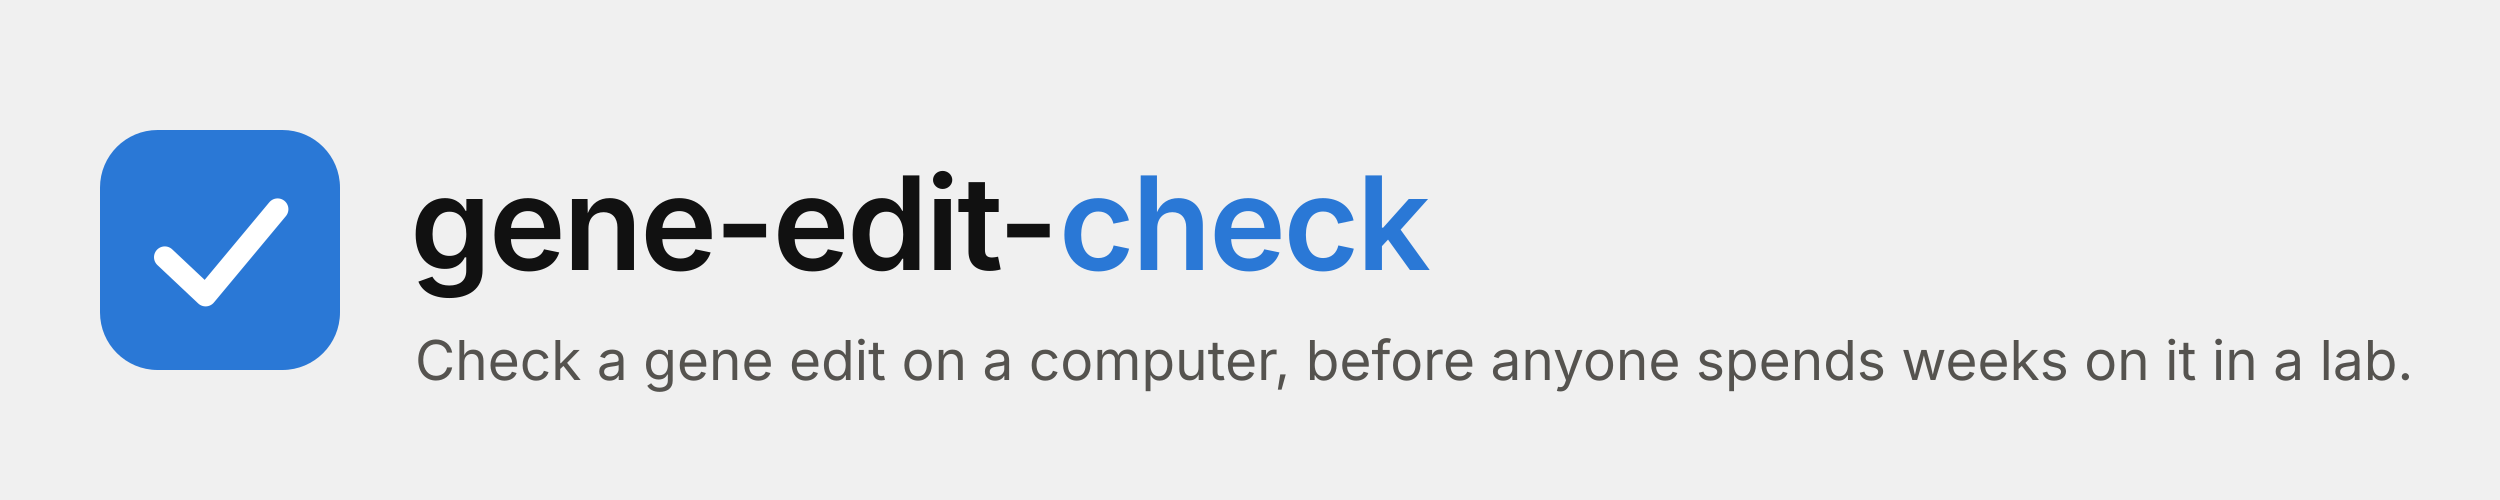
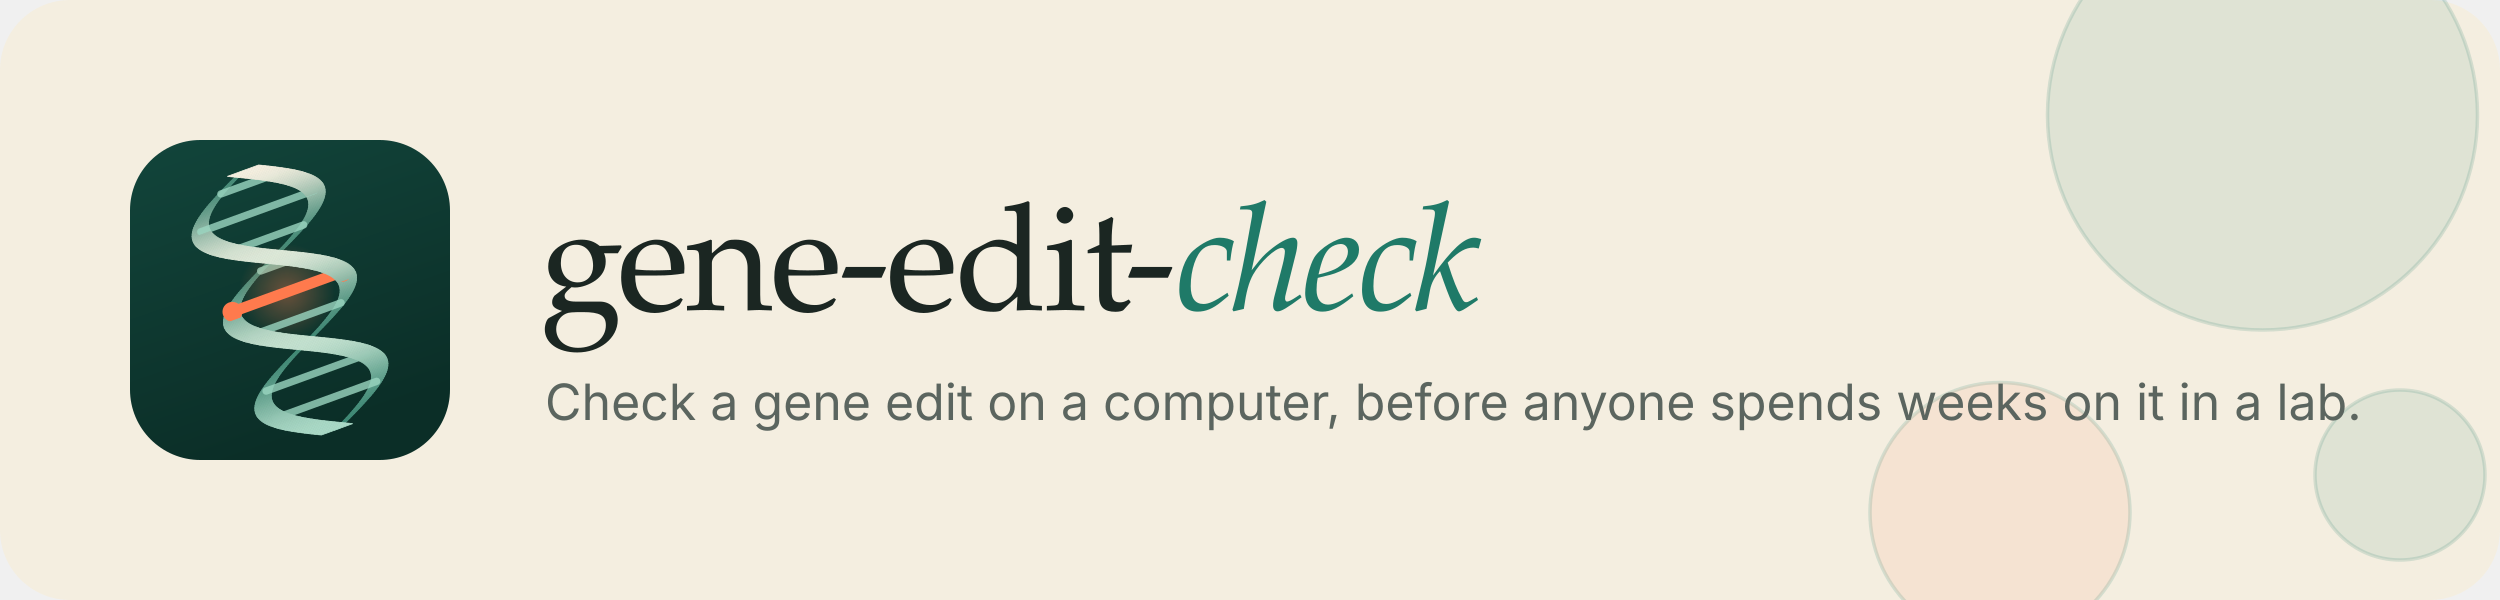
- <svg xmlns="http://www.w3.org/2000/svg" viewBox="0 0 1000 200" width="1000" height="200" role="img" aria-label="gene-edit-check: check a gene edit on a computer before the lab">
-   <style>text { font-family:Inter, 'SF Pro Display', 'Segoe UI', 'Helvetica Neue', Arial, sans-serif; }</style>
-   <rect x="40" y="52" width="96" height="96" rx="23.04" fill="#2a78d6" />
-   <path d="M65.92 102.88 L82.24 118.24 L111.04 83.68" fill="none" stroke="#ffffff" stroke-width="8.64" stroke-linecap="round" stroke-linejoin="round" />
-   <text x="164" y="108" font-size="52" font-weight="600" fill="#111111" letter-spacing="-1">gene-edit-<tspan fill="#2a78d6">check</tspan>
+ <svg xmlns="http://www.w3.org/2000/svg" viewBox="0 0 1000 240" width="1000" height="240" role="img" aria-label="gene-edit-check: check a gene edit on a computer before the lab">
+   <rect width="1000" height="240" rx="28" fill="#f4eee0" />
+   <g opacity="0.10">
+     <circle cx="905" cy="46" r="86" fill="#1f7a68" />
+     <circle cx="800" cy="205" r="52" fill="#ff7a4d" />
+     <circle cx="960" cy="190" r="34" fill="#1f7a68" />
+   </g>
+   <g opacity="0.16" fill="none" stroke="#1f7a68" stroke-width="1.4">
+     <circle cx="905" cy="46" r="86" />
+     <circle cx="800" cy="205" r="52" />
+     <circle cx="960" cy="190" r="34" />
+   </g>
+   <svg x="52" y="56" viewBox="0 0 100 100" width="128" height="128" role="img" aria-label="gene-edit-check">
+     <defs>
+       <linearGradient id="bnbg" x1="0" y1="0" x2="0.35" y2="1">
+         <stop offset="0" stop-color="#12453b" />
+         <stop offset="1" stop-color="#0b2e27" />
+       </linearGradient>
+       <radialGradient id="bnglow" cx="0.5" cy="0.5" r="0.5">
+         <stop offset="0" stop-color="#ff7a4d" stop-opacity="0.38" />
+         <stop offset="1" stop-color="#ff7a4d" stop-opacity="0" />
+       </radialGradient>
+     </defs>
+     <rect width="100" height="100" rx="22" fill="url(#bnbg)" />
+     <polygon points="44.93,36.09 44.16,36.87 46.04,36.19 46.81,35.40" fill="#448a76" stroke="#448a76" stroke-width="0.25" />
+     <polygon points="44.16,36.87 43.38,37.66 45.27,36.98 46.04,36.19" fill="#448a76" stroke="#448a76" stroke-width="0.25" />
+     <polygon points="64.54,89.96 63.77,90.75 65.65,90.06 66.42,89.27" fill="#3e8874" stroke="#3e8874" stroke-width="0.25" />
+     <polygon points="34.35,9.94 33.58,10.73 35.46,10.04 36.23,9.25" fill="#478b77" stroke="#478b77" stroke-width="0.25" />
+     <polygon points="54.73,63.02 53.96,63.81 55.84,63.13 56.62,62.34" fill="#418975" stroke="#418975" stroke-width="0.25" />
+     <polygon points="53.96,63.81 53.19,64.60 55.07,63.91 55.84,63.13" fill="#418975" stroke="#418975" stroke-width="0.25" />
+     <polygon points="45.69,35.30 44.93,36.09 46.81,35.40 47.59,34.61" fill="#448a76" stroke="#448a76" stroke-width="0.25" />
+     <polygon points="43.38,37.66 42.61,38.45 44.51,37.76 45.27,36.98" fill="#448a76" stroke="#448a76" stroke-width="0.25" />
+     <polygon points="65.30,89.18 64.54,89.96 66.42,89.27 67.20,88.48" fill="#3e8874" stroke="#3e8874" stroke-width="0.25" />
+     <polygon points="33.58,10.73 32.80,11.52 34.70,10.82 35.46,10.04" fill="#478b77" stroke="#478b77" stroke-width="0.25" />
+     <polygon points="55.49,62.24 54.73,63.02 56.62,62.34 57.39,61.55" fill="#418975" stroke="#418975" stroke-width="0.25" />
+     <polygon points="53.19,64.60 52.41,65.39 54.31,64.70 55.07,63.91" fill="#418975" stroke="#418975" stroke-width="0.25" />
+     <polygon points="46.44,34.52 45.69,35.30 47.59,34.61 48.36,33.82" fill="#458a77" stroke="#458a77" stroke-width="0.25" />
+     <polygon points="42.61,38.45 41.83,39.25 43.76,38.54 44.51,37.76" fill="#448a77" stroke="#448a77" stroke-width="0.25" />
+     <polygon points="32.80,11.52 32.03,12.31 33.95,11.61 34.70,10.82" fill="#488b78" stroke="#488b78" stroke-width="0.25" />
+     <polygon points="66.05,88.39 65.30,89.18 67.20,88.48 67.97,87.69" fill="#3e8875" stroke="#3e8875" stroke-width="0.25" />
+     <polygon points="56.24,61.46 55.49,62.24 57.39,61.55 58.17,60.75" fill="#418976" stroke="#418976" stroke-width="0.25" />
+     <polygon points="52.41,65.39 51.64,66.18 53.56,65.48 54.31,64.70" fill="#418976" stroke="#418976" stroke-width="0.25" />
+     <polygon points="47.17,33.74 46.44,34.52 48.36,33.82 49.14,33.03" fill="#458b77" stroke="#458b77" stroke-width="0.25" />
+     <polygon points="41.83,39.25 41.06,40.04 43.02,39.32 43.76,38.54" fill="#458b77" stroke="#458b77" stroke-width="0.25" />
+     <polygon points="32.03,12.31 31.25,13.10 33.22,12.38 33.95,11.61" fill="#488c78" stroke="#488c78" stroke-width="0.25" />
+     <polygon points="56.98,60.68 56.24,61.46 58.17,60.75 58.94,59.96" fill="#428a76" stroke="#428a76" stroke-width="0.25" />
+     <polygon points="66.78,87.62 66.05,88.39 67.97,87.69 68.75,86.90" fill="#3f8975" stroke="#3f8975" stroke-width="0.25" />
+     <polygon points="51.64,66.18 50.86,66.97 52.83,66.26 53.56,65.48" fill="#428a76" stroke="#428a76" stroke-width="0.25" />
+     <polygon points="47.89,32.97 47.17,33.74 49.14,33.03 49.91,32.24" fill="#468b78" stroke="#468b78" stroke-width="0.25" />
+     <polygon points="41.06,40.04 40.29,40.82 42.30,40.09 43.02,39.32" fill="#468b78" stroke="#468b78" stroke-width="0.25" />
+     <polygon points="31.25,13.10 30.48,13.89 32.50,13.15 33.22,12.38" fill="#498c79" stroke="#498c79" stroke-width="0.25" />
+     <polygon points="50.86,66.97 50.09,67.76 52.11,67.03 52.83,66.26" fill="#428a76" stroke="#428a76" stroke-width="0.25" />
+     <polygon points="67.50,86.85 66.78,87.62 68.75,86.90 69.52,86.11" fill="#3f8975" stroke="#3f8975" stroke-width="0.25" />
+     <polygon points="57.70,59.91 56.98,60.68 58.94,59.96 59.71,59.18" fill="#438a76" stroke="#438a76" stroke-width="0.25" />
+     <polygon points="40.29,40.82 39.52,41.61 41.60,40.86 42.30,40.09" fill="#478c78" stroke="#478c78" stroke-width="0.25" />
+     <polygon points="50.09,67.76 49.33,68.55 51.40,67.79 52.11,67.03" fill="#438b77" stroke="#438b77" stroke-width="0.25" />
+     <polygon points="48.60,32.21 47.89,32.97 49.91,32.24 50.67,31.45" fill="#478c78" stroke="#478c78" stroke-width="0.25" />
+     <polygon points="68.21,86.08 67.50,86.85 69.52,86.11 70.28,85.33" fill="#408a76" stroke="#408a76" stroke-width="0.25" />
+     <polygon points="30.48,13.89 29.72,14.67 31.79,13.92 32.50,13.15" fill="#4a8d79" stroke="#4a8d79" stroke-width="0.25" />
+     <polygon points="58.40,59.14 57.70,59.91 59.71,59.18 60.48,58.39" fill="#448b77" stroke="#448b77" stroke-width="0.25" />
+     <polygon points="39.52,41.61 38.77,42.39 40.91,41.61 41.60,40.86" fill="#488c79" stroke="#488c79" stroke-width="0.25" />
+     <polygon points="29.72,14.67 28.97,15.45 31.11,14.68 31.79,13.92" fill="#4b8d7a" stroke="#4b8d7a" stroke-width="0.25" />
+     <polygon points="49.28,31.45 48.60,32.21 50.67,31.45 51.42,30.67" fill="#498d79" stroke="#498d79" stroke-width="0.25" />
+     <polygon points="49.33,68.55 48.58,69.33 50.72,68.55 51.40,67.79" fill="#448b78" stroke="#448b78" stroke-width="0.25" />
+     <polygon points="68.89,85.32 68.21,86.08 70.28,85.33 71.03,84.55" fill="#418b77" stroke="#418b77" stroke-width="0.25" />
+     <polygon points="59.09,58.39 58.40,59.14 60.48,58.39 61.23,57.61" fill="#458c78" stroke="#458c78" stroke-width="0.25" />
+     <polygon points="38.77,42.39 38.03,43.17 40.25,42.36 40.91,41.61" fill="#498d7a" stroke="#498d7a" stroke-width="0.25" />
+     <polygon points="69.55,84.58 68.89,85.32 71.03,84.55 71.77,83.77" fill="#428b77" stroke="#428b77" stroke-width="0.25" />
+     <polygon points="28.97,15.45 28.23,16.23 30.45,15.42 31.11,14.68" fill="#4d8e7b" stroke="#4d8e7b" stroke-width="0.25" />
+     <polygon points="59.75,57.64 59.09,58.39 61.23,57.61 61.97,56.83" fill="#468c79" stroke="#468c79" stroke-width="0.25" />
+     <polygon points="48.58,69.33 47.84,70.11 50.06,69.30 50.72,68.55" fill="#458c79" stroke="#458c79" stroke-width="0.25" />
+     <polygon points="49.94,30.70 49.28,31.45 51.42,30.67 52.16,29.89" fill="#4a8e7a" stroke="#4a8e7a" stroke-width="0.25" />
+     <polygon points="60.38,56.90 59.75,57.64 61.97,56.83 62.69,56.06" fill="#488d7a" stroke="#488d7a" stroke-width="0.25" />
+     <polygon points="47.84,70.11 47.11,70.88 49.42,70.04 50.06,69.30" fill="#468d79" stroke="#468d79" stroke-width="0.25" />
+     <polygon points="38.03,43.17 37.31,43.94 39.62,43.10 40.25,42.36" fill="#4b8e7b" stroke="#4b8e7b" stroke-width="0.25" />
+     <polygon points="28.23,16.23 27.50,17.00 29.81,16.16 30.45,15.42" fill="#4f8f7c" stroke="#4f8f7c" stroke-width="0.25" />
+     <polygon points="50.58,29.96 49.94,30.70 52.16,29.89 52.89,29.12" fill="#4c8f7b" stroke="#4c8f7b" stroke-width="0.25" />
+     <polygon points="70.19,83.84 69.55,84.58 71.77,83.77 72.50,83.00" fill="#448c78" stroke="#448c78" stroke-width="0.25" />
+     <polygon points="47.11,70.88 46.41,71.65 48.81,70.77 49.42,70.04" fill="#488e7a" stroke="#488e7a" stroke-width="0.25" />
+     <polygon points="60.99,56.17 60.38,56.90 62.69,56.06 63.40,55.29" fill="#498e7b" stroke="#498e7b" stroke-width="0.25" />
+     <polygon points="51.19,29.23 50.58,29.96 52.89,29.12 53.59,28.35" fill="#4e907c" stroke="#4e907c" stroke-width="0.25" />
+     <polygon points="37.31,43.94 36.60,44.71 39.01,43.83 39.62,43.10" fill="#4c8f7c" stroke="#4c8f7c" stroke-width="0.25" />
+     <polygon points="27.50,17.00 26.80,17.77 29.20,16.89 29.81,16.16" fill="#51917d" stroke="#51917d" stroke-width="0.25" />
+     <polygon points="70.80,83.11 70.19,83.84 72.50,83.00 73.20,82.23" fill="#458d79" stroke="#458d79" stroke-width="0.25" />
+     <polygon points="46.41,71.65 45.72,72.40 48.23,71.49 48.81,70.77" fill="#498f7b" stroke="#498f7b" stroke-width="0.25" />
+     <polygon points="36.60,44.71 35.91,45.47 38.43,44.55 39.01,43.83" fill="#4e907d" stroke="#4e907d" stroke-width="0.25" />
+     <polygon points="26.80,17.77 26.11,18.53 28.62,17.61 29.20,16.89" fill="#53927f" stroke="#53927f" stroke-width="0.25" />
+     <polygon points="71.38,82.39 70.80,83.11 73.20,82.23 73.89,81.47" fill="#468e7b" stroke="#468e7b" stroke-width="0.25" />
+     <polygon points="61.57,55.45 60.99,56.17 63.40,55.29 64.09,54.53" fill="#4b907c" stroke="#4b907c" stroke-width="0.25" />
+     <polygon points="51.77,28.51 51.19,29.23 53.59,28.35 54.28,27.60" fill="#50917e" stroke="#50917e" stroke-width="0.25" />
+     <polygon points="45.72,72.40 45.05,73.16 47.69,72.20 48.23,71.49" fill="#4b907d" stroke="#4b907d" stroke-width="0.25" />
+     <polygon points="35.91,45.47 35.25,46.22 37.88,45.26 38.43,44.55" fill="#50927f" stroke="#50927f" stroke-width="0.25" />
+     <polygon points="26.11,18.53 25.44,19.28 28.08,18.32 28.62,17.61" fill="#559380" stroke="#559380" stroke-width="0.25" />
+     <polygon points="52.31,27.80 51.77,28.51 54.28,27.60 54.95,26.84" fill="#52927f" stroke="#52927f" stroke-width="0.25" />
+     <polygon points="71.92,81.68 71.38,82.39 73.89,81.47 74.56,80.72" fill="#488f7c" stroke="#488f7c" stroke-width="0.25" />
+     <polygon points="62.12,54.74 61.57,55.45 64.09,54.53 64.75,53.78" fill="#4d917d" stroke="#4d917d" stroke-width="0.25" />
+     <polygon points="35.25,46.22 34.61,46.96 37.37,45.96 37.88,45.26" fill="#529380" stroke="#529380" stroke-width="0.25" />
+     <polygon points="25.44,19.28 24.80,20.02 27.56,19.02 28.08,18.32" fill="#589582" stroke="#589582" stroke-width="0.25" />
+     <polygon points="45.05,73.16 44.41,73.90 47.17,72.89 47.69,72.20" fill="#4d927e" stroke="#4d927e" stroke-width="0.25" />
+     <polygon points="52.83,27.11 52.31,27.80 54.95,26.84 55.59,26.10" fill="#559481" stroke="#559481" stroke-width="0.25" />
+     <polygon points="72.44,80.98 71.92,81.68 74.56,80.72 75.20,79.98" fill="#4a917d" stroke="#4a917d" stroke-width="0.25" />
+     <polygon points="62.63,54.04 62.12,54.74 64.75,53.78 65.39,53.04" fill="#4f927f" stroke="#4f927f" stroke-width="0.25" />
+     <polygon points="34.61,46.96 33.99,47.69 36.89,46.64 37.37,45.96" fill="#559581" stroke="#559581" stroke-width="0.25" />
+     <polygon points="72.92,80.30 72.44,80.98 75.20,79.98 75.81,79.25" fill="#4c927e" stroke="#4c927e" stroke-width="0.25" />
+     <polygon points="24.80,20.02 24.19,20.75 27.08,19.70 27.56,19.02" fill="#5b9683" stroke="#5b9683" stroke-width="0.25" />
+     <polygon points="53.31,26.42 52.83,27.11 55.59,26.10 56.20,25.37" fill="#579582" stroke="#579582" stroke-width="0.25" />
+     <polygon points="44.41,73.90 43.80,74.63 46.69,73.58 47.17,72.89" fill="#4f9380" stroke="#4f9380" stroke-width="0.25" />
+     <polygon points="63.11,53.36 62.63,54.04 65.39,53.04 66.01,52.31" fill="#529480" stroke="#529480" stroke-width="0.25" />
+     <polygon points="33.99,47.69 33.41,48.41 36.44,47.31 36.89,46.64" fill="#579683" stroke="#579683" stroke-width="0.25" />
+     <polygon points="24.19,20.75 23.60,21.48 26.64,20.37 27.08,19.70" fill="#5e9885" stroke="#5e9885" stroke-width="0.25" />
+     <polygon points="53.75,25.75 53.31,26.42 56.20,25.37 56.79,24.65" fill="#5a9784" stroke="#5a9784" stroke-width="0.25" />
+     <polygon points="73.36,79.63 72.92,80.30 75.81,79.25 76.40,78.52" fill="#4e9480" stroke="#4e9480" stroke-width="0.25" />
+     <polygon points="43.80,74.63 43.21,75.35 46.25,74.25 46.69,73.58" fill="#519581" stroke="#519581" stroke-width="0.25" />
+     <polygon points="63.56,52.69 63.11,53.36 66.01,52.31 66.59,51.59" fill="#549582" stroke="#549582" stroke-width="0.25" />
+     <polygon points="33.41,48.41 32.85,49.12 36.04,47.96 36.44,47.31" fill="#5a9885" stroke="#5a9885" stroke-width="0.25" />
+     <polygon points="43.21,75.35 42.66,76.06 45.84,74.90 46.25,74.25" fill="#539682" stroke="#539682" stroke-width="0.25" />
+     <polygon points="23.60,21.48 23.05,22.19 26.23,21.03 26.64,20.37" fill="#609a87" stroke="#609a87" stroke-width="0.25" />
+     <polygon points="54.16,25.10 53.75,25.75 56.79,24.65 57.34,23.94" fill="#5d9986" stroke="#5d9986" stroke-width="0.25" />
+     <polygon points="73.77,78.97 73.36,79.63 76.40,78.52 76.95,77.81" fill="#509581" stroke="#509581" stroke-width="0.25" />
+     <polygon points="63.96,52.04 63.56,52.69 66.59,51.59 67.15,50.88" fill="#579784" stroke="#579784" stroke-width="0.25" />
+     <polygon points="42.66,76.06 42.13,76.76 45.48,75.54 45.84,74.90" fill="#569884" stroke="#569884" stroke-width="0.25" />
+     <polygon points="32.85,49.12 32.33,49.82 35.67,48.61 36.04,47.96" fill="#5d9a87" stroke="#5d9a87" stroke-width="0.25" />
+     <polygon points="74.13,78.33 73.77,78.97 76.95,77.81 77.48,77.12" fill="#529783" stroke="#529783" stroke-width="0.25" />
+     <polygon points="23.05,22.19 22.52,22.88 25.87,21.67 26.23,21.03" fill="#649c89" stroke="#649c89" stroke-width="0.25" />
+     <polygon points="54.52,24.46 54.16,25.10 57.34,23.94 57.87,23.24" fill="#609b88" stroke="#609b88" stroke-width="0.25" />
+     <polygon points="64.33,51.39 63.96,52.04 67.15,50.88 67.67,50.18" fill="#5a9986" stroke="#5a9986" stroke-width="0.25" />
+     <polygon points="32.33,49.82 31.84,50.51 35.35,49.23 35.67,48.61" fill="#609c89" stroke="#609c89" stroke-width="0.25" />
+     <polygon points="22.52,22.88 22.04,23.57 25.54,22.29 25.87,21.67" fill="#679e8b" stroke="#679e8b" stroke-width="0.25" />
+     <polygon points="54.85,23.83 54.52,24.46 57.87,23.24 58.35,22.55" fill="#649d8a" stroke="#649d8a" stroke-width="0.25" />
+     <polygon points="74.46,77.71 74.13,78.33 77.48,77.12 77.96,76.43" fill="#559885" stroke="#559885" stroke-width="0.25" />
+     <polygon points="42.13,76.76 41.65,77.45 45.15,76.17 45.48,75.54" fill="#589986" stroke="#589986" stroke-width="0.25" />
+     <polygon points="64.65,50.77 64.33,51.39 67.67,50.18 68.16,49.49" fill="#5c9b87" stroke="#5c9b87" stroke-width="0.25" />
+     <polygon points="31.84,50.51 31.39,51.18 35.07,49.84 35.35,49.23" fill="#629d8b" stroke="#629d8b" stroke-width="0.25" />
+     <polygon points="22.04,23.57 21.59,24.24 25.26,22.90 25.54,22.29" fill="#6aa08d" stroke="#6aa08d" stroke-width="0.25" />
+     <polygon points="55.13,23.22 54.85,23.83 58.35,22.55 58.80,21.88" fill="#679f8c" stroke="#679f8c" stroke-width="0.25" />
+     <polygon points="74.74,77.10 74.46,77.71 77.96,76.43 78.41,75.76" fill="#579a87" stroke="#579a87" stroke-width="0.25" />
+     <polygon points="64.93,50.16 64.65,50.77 68.16,49.49 68.61,48.82" fill="#5f9d89" stroke="#5f9d89" stroke-width="0.25" />
+     <polygon points="41.65,77.45 41.20,78.12 44.87,76.78 45.15,76.17" fill="#5b9b88" stroke="#5b9b88" stroke-width="0.25" />
+     <polygon points="41.20,78.12 40.78,78.78 44.63,77.37 44.87,76.78" fill="#5d9d8a" stroke="#5d9d8a" stroke-width="0.25" />
+     <polygon points="31.39,51.18 30.98,51.84 34.83,50.44 35.07,49.84" fill="#659f8d" stroke="#659f8d" stroke-width="0.25" />
+     <polygon points="21.59,24.24 21.17,24.90 25.03,23.50 25.26,22.90" fill="#6ea28f" stroke="#6ea28f" stroke-width="0.25" />
+     <polygon points="65.17,49.56 64.93,50.16 68.61,48.82 69.02,48.16" fill="#639f8b" stroke="#639f8b" stroke-width="0.25" />
+     <polygon points="55.37,22.63 55.13,23.22 58.80,21.88 59.22,21.22" fill="#6ba18e" stroke="#6ba18e" stroke-width="0.25" />
+     <polygon points="74.97,76.50 74.74,77.10 78.41,75.76 78.83,75.10" fill="#5a9c89" stroke="#5a9c89" stroke-width="0.25" />
+     <polygon points="40.78,78.78 40.41,79.42 44.44,77.95 44.63,77.37" fill="#609f8c" stroke="#609f8c" stroke-width="0.25" />
+     <polygon points="65.36,48.98 65.17,49.56 69.02,48.16 69.40,47.52" fill="#66a18e" stroke="#66a18e" stroke-width="0.25" />
+     <polygon points="30.98,51.84 30.60,52.48 34.64,51.02 34.83,50.44" fill="#69a18e" stroke="#69a18e" stroke-width="0.25" />
+     <polygon points="21.17,24.90 20.80,25.55 24.83,24.08 25.03,23.50" fill="#72a492" stroke="#72a492" stroke-width="0.25" />
+     <polygon points="55.56,22.05 55.37,22.63 59.22,21.22 59.59,20.58" fill="#6fa391" stroke="#6fa391" stroke-width="0.25" />
+     <polygon points="75.17,75.92 74.97,76.50 78.83,75.10 79.20,74.45" fill="#5d9e8b" stroke="#5d9e8b" stroke-width="0.25" />
+     <polygon points="40.41,79.42 40.08,80.05 44.30,78.51 44.44,77.95" fill="#62a18e" stroke="#62a18e" stroke-width="0.25" />
+     <polygon points="20.80,25.55 20.47,26.18 24.69,24.64 24.83,24.08" fill="#75a694" stroke="#75a694" stroke-width="0.25" />
+     <polygon points="65.51,48.42 65.36,48.98 69.40,47.52 69.73,46.89" fill="#69a390" stroke="#69a390" stroke-width="0.25" />
+     <polygon points="30.60,52.48 30.27,53.11 34.49,51.58 34.64,51.02" fill="#6ca491" stroke="#6ca491" stroke-width="0.25" />
+     <polygon points="55.70,21.49 55.56,22.05 59.59,20.58 59.92,19.95" fill="#73a593" stroke="#73a593" stroke-width="0.25" />
+     <polygon points="75.31,75.36 75.17,75.92 79.20,74.45 79.53,73.82" fill="#60a08d" stroke="#60a08d" stroke-width="0.25" />
+     <polygon points="40.08,80.05 39.79,80.66 44.20,79.06 44.30,78.51" fill="#65a38f" stroke="#65a38f" stroke-width="0.25" />
+     <polygon points="20.47,26.18 20.18,26.79 24.59,25.18 24.69,24.64" fill="#79a896" stroke="#79a896" stroke-width="0.25" />
+     <polygon points="75.41,74.82 75.31,75.36 79.53,73.82 79.82,73.21" fill="#63a28f" stroke="#63a28f" stroke-width="0.25" />
+     <polygon points="65.61,47.88 65.51,48.42 69.73,46.89 70.02,46.27" fill="#6ca592" stroke="#6ca592" stroke-width="0.25" />
+     <polygon points="55.80,20.94 55.70,21.49 59.92,19.95 60.21,19.34" fill="#77a896" stroke="#77a896" stroke-width="0.25" />
+     <polygon points="30.27,53.11 29.98,53.73 34.39,52.12 34.49,51.58" fill="#6fa693" stroke="#6fa693" stroke-width="0.25" />
+     <polygon points="39.79,80.66 39.54,81.26 44.15,79.59 44.20,79.06" fill="#68a591" stroke="#68a591" stroke-width="0.25" />
+     <polygon points="20.18,26.79 19.93,27.39 24.54,25.71 24.59,25.18" fill="#7dab99" stroke="#7dab99" stroke-width="0.25" />
+     <polygon points="29.98,53.73 29.74,54.32 34.34,52.65 34.39,52.12" fill="#72a895" stroke="#72a895" stroke-width="0.25" />
+     <polygon points="55.85,20.41 55.80,20.94 60.21,19.34 60.46,18.74" fill="#7baa98" stroke="#7baa98" stroke-width="0.25" />
+     <polygon points="75.46,74.29 75.41,74.82 79.82,73.21 80.07,72.61" fill="#66a491" stroke="#66a491" stroke-width="0.25" />
+     <polygon points="65.66,47.35 65.61,47.88 70.02,46.27 70.26,45.68" fill="#70a794" stroke="#70a794" stroke-width="0.25" />
+     <polygon points="39.54,81.26 39.34,81.84 44.14,80.10 44.15,79.59" fill="#6ba794" stroke="#6ba794" stroke-width="0.25" />
+     <polygon points="29.74,54.32 29.53,54.91 34.34,53.16 34.34,52.65" fill="#76aa98" stroke="#76aa98" stroke-width="0.25" />
+     <polygon points="19.93,27.39 19.73,27.97 24.53,26.22 24.54,25.71" fill="#81ad9b" stroke="#81ad9b" stroke-width="0.25" />
+     <polygon points="55.86,19.90 55.85,20.41 60.46,18.74 60.66,18.16" fill="#7fad9b" stroke="#7fad9b" stroke-width="0.25" />
+     <polygon points="75.47,73.78 75.46,74.29 80.07,72.61 80.27,72.03" fill="#68a693" stroke="#68a693" stroke-width="0.25" />
+     <polygon points="65.66,46.84 65.66,47.35 70.26,45.68 70.47,45.09" fill="#74a997" stroke="#74a997" stroke-width="0.25" />
+     <polygon points="19.73,27.97 19.58,28.53 24.58,26.71 24.53,26.22" fill="#85b09e" stroke="#85b09e" stroke-width="0.25" />
+     <polygon points="39.34,81.84 39.18,82.41 44.19,80.59 44.14,80.10" fill="#6ea996" stroke="#6ea996" stroke-width="0.25" />
+     <polygon points="55.81,19.41 55.86,19.90 60.66,18.16 60.82,17.59" fill="#83af9d" stroke="#83af9d" stroke-width="0.25" />
+     <polygon points="29.53,54.91 29.38,55.47 34.39,53.65 34.34,53.16" fill="#79ad9a" stroke="#79ad9a" stroke-width="0.25" />
+     <polygon points="75.42,73.29 75.47,73.78 80.27,72.03 80.42,71.47" fill="#6ca895" stroke="#6ca895" stroke-width="0.25" />
+     <polygon points="65.61,46.35 65.66,46.84 70.47,45.09 70.62,44.53" fill="#78ac99" stroke="#78ac99" stroke-width="0.25" />
+     <polygon points="19.58,28.53 19.47,29.08 24.68,27.19 24.58,26.71" fill="#89b2a0" stroke="#89b2a0" stroke-width="0.25" />
+     <polygon points="29.38,55.47 29.27,56.02 34.48,54.12 34.39,53.65" fill="#7dae9c" stroke="#7dae9c" stroke-width="0.25" />
+     <polygon points="65.52,45.88 65.61,46.35 70.62,44.53 70.73,43.98" fill="#7bae9b" stroke="#7bae9b" stroke-width="0.25" />
+     <polygon points="55.72,18.94 55.81,19.41 60.82,17.59 60.92,17.04" fill="#88b2a0" stroke="#88b2a0" stroke-width="0.25" />
+     <polygon points="39.18,82.41 39.08,82.96 44.28,81.06 44.19,80.59" fill="#70ab98" stroke="#70ab98" stroke-width="0.25" />
+     <polygon points="75.32,72.81 75.42,73.29 80.42,71.47 80.53,70.92" fill="#6fab98" stroke="#6fab98" stroke-width="0.25" />
+     <polygon points="29.27,56.02 29.21,56.55 34.62,54.58 34.48,54.12" fill="#80b19e" stroke="#80b19e" stroke-width="0.25" />
+     <polygon points="39.08,82.96 39.01,83.49 44.43,81.52 44.28,81.06" fill="#73ad9a" stroke="#73ad9a" stroke-width="0.25" />
+     <polygon points="19.47,29.08 19.41,29.61 24.82,27.64 24.68,27.19" fill="#8db5a3" stroke="#8db5a3" stroke-width="0.25" />
+     <polygon points="65.38,45.42 65.52,45.88 70.73,43.98 70.79,43.45" fill="#7fb19e" stroke="#7fb19e" stroke-width="0.25" />
+     <polygon points="55.57,18.48 55.72,18.94 60.92,17.04 60.99,16.51" fill="#8cb4a2" stroke="#8cb4a2" stroke-width="0.25" />
+     <polygon points="75.18,72.36 75.32,72.81 80.53,70.92 80.59,70.39" fill="#72ad9a" stroke="#72ad9a" stroke-width="0.25" />
+     <polygon points="39.01,83.49 39.00,84.00 44.62,81.96 44.43,81.52" fill="#76af9c" stroke="#76af9c" stroke-width="0.25" />
+     <polygon points="29.21,56.55 29.20,57.06 34.82,55.02 34.62,54.58" fill="#84b3a1" stroke="#84b3a1" stroke-width="0.25" />
+     <polygon points="19.41,29.61 19.39,30.13 25.01,28.08 24.82,27.64" fill="#91b7a5" stroke="#91b7a5" stroke-width="0.25" />
+     <polygon points="55.38,18.04 55.57,18.48 60.99,16.51 61.00,16.00" fill="#91b7a5" stroke="#91b7a5" stroke-width="0.25" />
+     <polygon points="74.99,71.92 75.18,72.36 80.59,70.39 80.61,69.87" fill="#75af9c" stroke="#75af9c" stroke-width="0.25" />
+     <polygon points="65.18,44.98 65.38,45.42 70.79,43.45 70.80,42.94" fill="#83b3a1" stroke="#83b3a1" stroke-width="0.25" />
+     <polygon points="39.00,84.00 39.04,84.50 44.86,82.38 44.62,81.96" fill="#79b29e" stroke="#79b29e" stroke-width="0.25" />
+     <polygon points="19.39,30.13 19.43,30.62 25.25,28.50 25.01,28.08" fill="#95b9a8" stroke="#95b9a8" stroke-width="0.25" />
+     <polygon points="55.14,17.62 55.38,18.04 61.00,16.00 60.96,15.50" fill="#95b9a8" stroke="#95b9a8" stroke-width="0.25" />
+     <polygon points="29.20,57.06 29.23,57.56 35.06,55.44 34.82,55.02" fill="#87b5a3" stroke="#87b5a3" stroke-width="0.25" />
+     <polygon points="74.75,71.50 74.99,71.92 80.61,69.87 80.57,69.38" fill="#79b29e" stroke="#79b29e" stroke-width="0.25" />
+     <polygon points="64.94,44.56 65.18,44.98 70.80,42.94 70.77,42.44" fill="#87b5a3" stroke="#87b5a3" stroke-width="0.25" />
+     <line x1="45.24" y1="10.74" x2="28.41" y2="16.87" stroke="#9bd6c0" stroke-opacity="0.8" stroke-width="2.3" stroke-linecap="round" />
+     <line x1="57.66" y1="15.75" x2="22.12" y2="28.69" stroke="#9bd6c0" stroke-opacity="0.8" stroke-width="2.3" stroke-linecap="round" />
+     <line x1="54.28" y1="26.52" x2="31.63" y2="34.76" stroke="#9bd6c0" stroke-opacity="0.8" stroke-width="2.3" stroke-linecap="round" />
+     <line x1="40.83" y1="40.94" x2="51.20" y2="37.17" stroke="#9bd6c0" stroke-opacity="0.8" stroke-width="2.3" stroke-linecap="round" />
+     <circle cx="49.08" cy="47.47" r="15" fill="url(#bnglow)" />
+     <line x1="32.00" y1="53.69" x2="66.17" y2="41.26" stroke="#ff7a4d" stroke-width="3.4" stroke-linecap="round" />
+     <circle cx="32.00" cy="53.69" r="3.1" fill="#ff7a4d" />
+     <circle cx="66.17" cy="41.26" r="3.1" fill="#ff7a4d" />
+     <line x1="38.34" y1="60.92" x2="65.95" y2="50.87" stroke="#9bd6c0" stroke-opacity="0.8" stroke-width="2.3" stroke-linecap="round" />
+     <line x1="74.02" y1="67.00" x2="42.53" y2="78.46" stroke="#9bd6c0" stroke-opacity="0.8" stroke-width="2.3" stroke-linecap="round" />
+     <line x1="77.08" y1="75.42" x2="45.59" y2="86.88" stroke="#9bd6c0" stroke-opacity="0.8" stroke-width="2.3" stroke-linecap="round" />
+     <polygon points="29.23,57.56 29.32,58.04 35.35,55.84 35.06,55.44" fill="#8ab8a6" stroke="#8ab8a6" stroke-width="0.25" />
+     <polygon points="39.04,84.50 39.12,84.97 45.15,82.78 44.86,82.38" fill="#7cb4a0" stroke="#7cb4a0" stroke-width="0.25" />
+     <polygon points="19.43,30.62 19.51,31.10 25.55,28.90 25.25,28.50" fill="#99bcab" stroke="#99bcab" stroke-width="0.25" />
+     <polygon points="54.85,17.22 55.14,17.62 60.96,15.50 60.88,15.03" fill="#99bcab" stroke="#99bcab" stroke-width="0.25" />
+     <polygon points="64.65,44.16 64.94,44.56 70.77,42.44 70.68,41.96" fill="#8bb8a6" stroke="#8bb8a6" stroke-width="0.25" />
+     <polygon points="74.45,71.10 74.75,71.50 80.57,69.38 80.49,68.90" fill="#7cb4a0" stroke="#7cb4a0" stroke-width="0.25" />
+     <polygon points="39.12,84.97 39.26,85.43 45.49,83.16 45.15,82.78" fill="#7fb5a3" stroke="#7fb5a3" stroke-width="0.25" />
+     <polygon points="29.32,58.04 29.45,58.50 35.69,56.23 35.35,55.84" fill="#8ebaa8" stroke="#8ebaa8" stroke-width="0.25" />
+     <polygon points="54.51,16.84 54.85,17.22 60.88,15.03 60.74,14.57" fill="#9ebfad" stroke="#9ebfad" stroke-width="0.25" />
+     <polygon points="19.51,31.10 19.65,31.56 25.89,29.29 25.55,28.90" fill="#9ebead" stroke="#9ebead" stroke-width="0.25" />
+     <polygon points="64.31,43.77 64.65,44.16 70.68,41.96 70.55,41.50" fill="#8fbaa8" stroke="#8fbaa8" stroke-width="0.25" />
+     <polygon points="74.11,70.71 74.45,71.10 80.49,68.90 80.35,68.44" fill="#7fb6a3" stroke="#7fb6a3" stroke-width="0.25" />
+     <polygon points="39.26,85.43 39.44,85.88 45.88,83.53 45.49,83.16" fill="#82b8a5" stroke="#82b8a5" stroke-width="0.25" />
+     <polygon points="54.12,16.47 54.51,16.84 60.74,14.57 60.56,14.12" fill="#a2c2b0" stroke="#a2c2b0" stroke-width="0.25" />
+     <polygon points="29.45,58.50 29.63,58.94 36.08,56.59 35.69,56.23" fill="#91bdaa" stroke="#91bdaa" stroke-width="0.25" />
+     <polygon points="19.65,31.56 19.83,32.00 26.27,29.65 25.89,29.29" fill="#a1c1af" stroke="#a1c1af" stroke-width="0.25" />
+     <polygon points="73.73,70.35 74.11,70.71 80.35,68.44 80.17,68.00" fill="#83b8a6" stroke="#83b8a6" stroke-width="0.25" />
+     <polygon points="63.92,43.41 64.31,43.77 70.55,41.50 70.37,41.06" fill="#93bdaa" stroke="#93bdaa" stroke-width="0.25" />
+     <polygon points="39.44,85.88 39.67,86.30 46.32,83.88 45.88,83.53" fill="#84baa7" stroke="#84baa7" stroke-width="0.25" />
+     <polygon points="19.83,32.00 20.06,32.42 26.71,30.00 26.27,29.65" fill="#a5c3b2" stroke="#a5c3b2" stroke-width="0.25" />
+     <polygon points="63.49,43.06 63.92,43.41 70.37,41.06 70.13,40.64" fill="#97bfad" stroke="#97bfad" stroke-width="0.25" />
+     <polygon points="53.68,16.12 54.12,16.47 60.56,14.12 60.33,13.70" fill="#a7c4b3" stroke="#a7c4b3" stroke-width="0.25" />
+     <polygon points="29.63,58.94 29.87,59.36 36.51,56.94 36.08,56.59" fill="#95bfac" stroke="#95bfac" stroke-width="0.25" />
+     <polygon points="73.29,70.00 73.73,70.35 80.17,68.00 79.94,67.58" fill="#86baa8" stroke="#86baa8" stroke-width="0.25" />
+     <polygon points="39.67,86.30 39.95,86.71 46.80,84.21 46.32,83.88" fill="#87bca9" stroke="#87bca9" stroke-width="0.25" />
+     <polygon points="20.06,32.42 20.34,32.83 27.19,30.34 26.71,30.00" fill="#a9c6b5" stroke="#a9c6b5" stroke-width="0.25" />
+     <polygon points="29.87,59.36 30.15,59.77 37.00,57.28 36.51,56.94" fill="#98c1af" stroke="#98c1af" stroke-width="0.25" />
+     <polygon points="63.00,42.72 63.49,43.06 70.13,40.64 69.85,40.23" fill="#9ac2b0" stroke="#9ac2b0" stroke-width="0.25" />
+     <polygon points="53.20,15.79 53.68,16.12 60.33,13.70 60.05,13.29" fill="#acc7b5" stroke="#acc7b5" stroke-width="0.25" />
+     <polygon points="72.81,69.66 73.29,70.00 79.94,67.58 79.66,67.17" fill="#8abdaa" stroke="#8abdaa" stroke-width="0.25" />
+     <polygon points="39.95,86.71 40.28,87.09 47.33,84.53 46.80,84.21" fill="#89beab" stroke="#89beab" stroke-width="0.25" />
+     <polygon points="30.15,59.77 30.48,60.16 37.52,57.59 37.00,57.28" fill="#9bc3b1" stroke="#9bc3b1" stroke-width="0.25" />
+     <polygon points="20.34,32.83 20.67,33.22 27.72,30.65 27.19,30.34" fill="#adc8b7" stroke="#adc8b7" stroke-width="0.25" />
+     <polygon points="52.67,15.47 53.20,15.79 60.05,13.29 59.72,12.91" fill="#b0c9b8" stroke="#b0c9b8" stroke-width="0.25" />
+     <polygon points="72.28,69.35 72.81,69.66 79.66,67.17 79.33,66.78" fill="#8dbfac" stroke="#8dbfac" stroke-width="0.25" />
+     <polygon points="62.48,42.41 63.00,42.72 69.85,40.23 69.52,39.84" fill="#9fc4b2" stroke="#9fc4b2" stroke-width="0.25" />
+     <polygon points="30.48,60.16 30.86,60.53 38.10,57.89 37.52,57.59" fill="#9fc5b3" stroke="#9fc5b3" stroke-width="0.25" />
+     <polygon points="40.28,87.09 40.66,87.47 47.90,84.83 47.33,84.53" fill="#8cc0ad" stroke="#8cc0ad" stroke-width="0.25" />
+     <polygon points="20.67,33.22 21.05,33.59 28.29,30.95 27.72,30.65" fill="#b0cbba" stroke="#b0cbba" stroke-width="0.25" />
+     <polygon points="61.90,42.11 62.48,42.41 69.52,39.84 69.14,39.47" fill="#a2c7b5" stroke="#a2c7b5" stroke-width="0.25" />
+     <polygon points="52.10,15.17 52.67,15.47 59.72,12.91 59.34,12.53" fill="#b5cbbb" stroke="#b5cbbb" stroke-width="0.25" />
+     <polygon points="71.71,69.05 72.28,69.35 79.33,66.78 78.95,66.41" fill="#91c1ae" stroke="#91c1ae" stroke-width="0.25" />
+     <polygon points="30.86,60.53 31.28,60.88 38.71,58.18 38.10,57.89" fill="#a1c7b5" stroke="#a1c7b5" stroke-width="0.25" />
+     <polygon points="21.05,33.59 21.48,33.94 28.91,31.24 28.29,30.95" fill="#b4ccbc" stroke="#b4ccbc" stroke-width="0.25" />
+     <polygon points="61.29,41.82 61.90,42.11 69.14,39.47 68.72,39.12" fill="#a6c9b7" stroke="#a6c9b7" stroke-width="0.25" />
+     <polygon points="40.66,87.47 41.09,87.82 48.52,85.11 47.90,84.83" fill="#8fc2af" stroke="#8fc2af" stroke-width="0.25" />
+     <polygon points="51.48,14.89 52.10,15.17 59.34,12.53 58.91,12.18" fill="#b9cebd" stroke="#b9cebd" stroke-width="0.25" />
+     <polygon points="71.09,68.76 71.71,69.05 78.95,66.41 78.52,66.06" fill="#94c4b0" stroke="#94c4b0" stroke-width="0.25" />
+     <polygon points="41.09,87.82 41.56,88.15 49.18,85.38 48.52,85.11" fill="#91c4b1" stroke="#91c4b1" stroke-width="0.25" />
+     <polygon points="31.28,60.88 31.75,61.22 39.37,58.44 38.71,58.18" fill="#a5c9b8" stroke="#a5c9b8" stroke-width="0.25" />
+     <polygon points="21.48,33.94 21.95,34.28 29.57,31.51 28.91,31.24" fill="#b8cfbe" stroke="#b8cfbe" stroke-width="0.25" />
+     <polygon points="50.82,14.62 51.48,14.89 58.91,12.18 58.44,11.85" fill="#bdd0c0" stroke="#bdd0c0" stroke-width="0.25" />
+     <polygon points="60.63,41.56 61.29,41.82 68.72,39.12 68.25,38.78" fill="#aacbb9" stroke="#aacbb9" stroke-width="0.25" />
+     <polygon points="70.43,68.49 71.09,68.76 78.52,66.06 78.05,65.72" fill="#96c6b3" stroke="#96c6b3" stroke-width="0.25" />
+     <polygon points="41.56,88.15 42.08,88.47 49.88,85.64 49.18,85.38" fill="#94c6b3" stroke="#94c6b3" stroke-width="0.25" />
+     <polygon points="21.95,34.28 22.47,34.60 30.27,31.76 29.57,31.51" fill="#bbd1c0" stroke="#bbd1c0" stroke-width="0.25" />
+     <polygon points="31.75,61.22 32.27,61.54 40.07,58.70 39.37,58.44" fill="#a7ccba" stroke="#a7ccba" stroke-width="0.25" />
+     <polygon points="50.12,14.36 50.82,14.62 58.44,11.85 57.92,11.53" fill="#c1d2c2" stroke="#c1d2c2" stroke-width="0.25" />
+     <polygon points="69.73,68.24 70.43,68.49 78.05,65.72 77.53,65.40" fill="#9ac8b5" stroke="#9ac8b5" stroke-width="0.25" />
+     <polygon points="59.93,41.30 60.63,41.56 68.25,38.78 67.73,38.46" fill="#aecdbb" stroke="#aecdbb" stroke-width="0.25" />
+     <polygon points="42.08,88.47 42.64,88.78 50.62,85.88 49.88,85.64" fill="#96c7b5" stroke="#96c7b5" stroke-width="0.25" />
+     <polygon points="22.47,34.60 23.03,34.90 31.01,32.00 30.27,31.76" fill="#bfd3c2" stroke="#bfd3c2" stroke-width="0.25" />
+     <polygon points="32.27,61.54 32.84,61.84 40.81,58.94 40.07,58.70" fill="#aacebb" stroke="#aacebb" stroke-width="0.25" />
+     <polygon points="49.38,14.12 50.12,14.36 57.92,11.53 57.36,11.22" fill="#c6d5c5" stroke="#c6d5c5" stroke-width="0.25" />
+     <polygon points="68.99,68.00 69.73,68.24 77.53,65.40 76.97,65.10" fill="#9dcab7" stroke="#9dcab7" stroke-width="0.25" />
+     <polygon points="59.19,41.06 59.93,41.30 67.73,38.46 67.16,38.16" fill="#b1cfbe" stroke="#b1cfbe" stroke-width="0.25" />
+     <polygon points="42.64,88.78 43.25,89.07 51.39,86.10 50.62,85.88" fill="#98c9b7" stroke="#98c9b7" stroke-width="0.25" />
+     <polygon points="32.84,61.84 33.44,62.13 41.59,59.16 40.81,58.94" fill="#add0bd" stroke="#add0bd" stroke-width="0.25" />
+     <polygon points="23.03,34.90 23.64,35.19 31.78,32.22 31.01,32.00" fill="#c1d5c4" stroke="#c1d5c4" stroke-width="0.25" />
+     <polygon points="68.22,67.78 68.99,68.00 76.97,65.10 76.36,64.81" fill="#a0cbb9" stroke="#a0cbb9" stroke-width="0.25" />
+     <polygon points="48.61,13.90 49.38,14.12 57.36,11.22 56.75,10.93" fill="#cad8c7" stroke="#cad8c7" stroke-width="0.25" />
+     <polygon points="58.41,40.84 59.19,41.06 67.16,38.16 66.56,37.87" fill="#b5d1c0" stroke="#b5d1c0" stroke-width="0.25" />
+     <polygon points="33.44,62.13 34.09,62.40 42.40,59.37 41.59,59.16" fill="#afd1bf" stroke="#afd1bf" stroke-width="0.25" />
+     <polygon points="43.25,89.07 43.90,89.34 52.21,86.31 51.39,86.10" fill="#9acbb8" stroke="#9acbb8" stroke-width="0.25" />
+     <polygon points="23.64,35.19 24.29,35.46 32.60,32.44 31.78,32.22" fill="#c5d7c7" stroke="#c5d7c7" stroke-width="0.25" />
+     <polygon points="47.79,13.69 48.61,13.90 56.75,10.93 56.10,10.66" fill="#cedac9" stroke="#cedac9" stroke-width="0.25" />
+     <polygon points="67.40,67.56 68.22,67.78 76.36,64.81 75.71,64.54" fill="#a3cdbb" stroke="#a3cdbb" stroke-width="0.25" />
+     <polygon points="57.60,40.63 58.41,40.84 66.56,37.87 65.91,37.60" fill="#b8d4c2" stroke="#b8d4c2" stroke-width="0.25" />
+     <polygon points="34.09,62.40 34.79,62.66 43.25,59.57 42.40,59.37" fill="#b2d2c1" stroke="#b2d2c1" stroke-width="0.25" />
+     <polygon points="24.29,35.46 24.98,35.72 33.45,32.64 32.60,32.44" fill="#c7d9c9" stroke="#c7d9c9" stroke-width="0.25" />
+     <polygon points="43.90,89.34 44.59,89.59 53.06,86.51 52.21,86.31" fill="#9cccb9" stroke="#9cccb9" stroke-width="0.25" />
+     <polygon points="46.94,13.49 47.79,13.69 56.10,10.66 55.41,10.41" fill="#d1dccc" stroke="#d1dccc" stroke-width="0.25" />
+     <polygon points="66.55,67.36 67.40,67.56 75.71,64.54 75.02,64.28" fill="#a6cfbd" stroke="#a6cfbd" stroke-width="0.25" />
+     <polygon points="56.75,40.43 57.60,40.63 65.91,37.60 65.21,37.34" fill="#bbd6c4" stroke="#bbd6c4" stroke-width="0.25" />
+     <polygon points="44.59,89.59 45.32,89.84 53.94,86.70 53.06,86.51" fill="#9ecebb" stroke="#9ecebb" stroke-width="0.25" />
+     <polygon points="34.79,62.66 35.52,62.90 44.13,59.76 43.25,59.57" fill="#b4d4c3" stroke="#b4d4c3" stroke-width="0.25" />
+     <polygon points="24.98,35.72 25.71,35.96 34.33,32.82 33.45,32.64" fill="#cadbca" stroke="#cadbca" stroke-width="0.25" />
+     <polygon points="46.06,13.30 46.94,13.49 55.41,10.41 54.68,10.16" fill="#d5dece" stroke="#d5dece" stroke-width="0.25" />
+     <polygon points="65.67,67.18 66.55,67.36 75.02,64.28 74.29,64.04" fill="#a9d1be" stroke="#a9d1be" stroke-width="0.25" />
+     <polygon points="55.87,40.24 56.75,40.43 65.21,37.34 64.48,37.10" fill="#bfd8c6" stroke="#bfd8c6" stroke-width="0.25" />
+     <polygon points="25.71,35.96 26.48,36.19 35.24,33.00 34.33,32.82" fill="#cddccb" stroke="#cddccb" stroke-width="0.25" />
+     <polygon points="45.32,89.84 46.09,90.06 54.85,86.88 53.94,86.70" fill="#a0d0bd" stroke="#a0d0bd" stroke-width="0.25" />
+     <polygon points="35.52,62.90 36.29,63.13 45.05,59.94 44.13,59.76" fill="#b6d6c4" stroke="#b6d6c4" stroke-width="0.25" />
+     <polygon points="64.76,67.00 65.67,67.18 74.29,64.04 73.52,63.81" fill="#abd3c1" stroke="#abd3c1" stroke-width="0.25" />
+     <polygon points="45.15,13.12 46.06,13.30 54.68,10.16 53.91,9.94" fill="#d9dfd0" stroke="#d9dfd0" stroke-width="0.25" />
+     <polygon points="54.95,40.06 55.87,40.24 64.48,37.10 63.71,36.87" fill="#c2d9c8" stroke="#c2d9c8" stroke-width="0.25" />
+     <polygon points="26.48,36.19 27.29,36.40 36.18,33.17 35.24,33.00" fill="#cfdecd" stroke="#cfdecd" stroke-width="0.25" />
+     <polygon points="36.29,63.13 37.10,63.34 45.99,60.10 45.05,59.94" fill="#b8d7c6" stroke="#b8d7c6" stroke-width="0.25" />
+     <polygon points="63.82,66.83 64.76,67.00 73.52,63.81 72.71,63.60" fill="#aed5c2" stroke="#aed5c2" stroke-width="0.25" />
+     <polygon points="46.09,90.06 46.90,90.28 55.79,87.04 54.85,86.88" fill="#a1d1be" stroke="#a1d1be" stroke-width="0.25" />
+     <polygon points="44.21,12.96 45.15,13.12 53.91,9.94 53.10,9.72" fill="#dce1d2" stroke="#dce1d2" stroke-width="0.25" />
+     <polygon points="54.01,39.90 54.95,40.06 63.71,36.87 62.90,36.66" fill="#c5dbca" stroke="#c5dbca" stroke-width="0.25" />
+     <polygon points="46.90,90.28 47.74,90.48 56.76,87.20 55.79,87.04" fill="#a2d2bf" stroke="#a2d2bf" stroke-width="0.25" />
+     <polygon points="37.10,63.34 37.94,63.54 46.96,60.26 45.99,60.10" fill="#bad9c7" stroke="#bad9c7" stroke-width="0.25" />
+     <polygon points="27.29,36.40 28.13,36.60 37.15,33.32 36.18,33.17" fill="#d2dfcf" stroke="#d2dfcf" stroke-width="0.25" />
+     <polygon points="43.24,12.80 44.21,12.96 53.10,9.72 52.26,9.52" fill="#dfe3d3" stroke="#dfe3d3" stroke-width="0.25" />
+     <polygon points="53.04,39.74 54.01,39.90 62.90,36.66 62.06,36.46" fill="#c8dccc" stroke="#c8dccc" stroke-width="0.25" />
+     <polygon points="62.85,66.68 63.82,66.83 72.71,63.60 71.87,63.40" fill="#b0d6c4" stroke="#b0d6c4" stroke-width="0.25" />
+     <polygon points="37.94,63.54 38.81,63.73 47.95,60.41 46.96,60.26" fill="#bcdac8" stroke="#bcdac8" stroke-width="0.25" />
+     <polygon points="47.74,90.48 48.62,90.67 57.75,87.34 56.76,87.20" fill="#a4d3c1" stroke="#a4d3c1" stroke-width="0.25" />
+     <polygon points="42.25,12.66 43.24,12.80 52.26,9.52 51.38,9.33" fill="#e2e5d5" stroke="#e2e5d5" stroke-width="0.25" />
+     <polygon points="28.13,36.60 29.01,36.79 38.14,33.47 37.15,33.32" fill="#d3e1d0" stroke="#d3e1d0" stroke-width="0.25" />
+     <polygon points="52.05,39.59 53.04,39.74 62.06,36.46 61.19,36.27" fill="#cadece" stroke="#cadece" stroke-width="0.25" />
+     <polygon points="61.86,66.53 62.85,66.68 71.87,63.40 70.99,63.21" fill="#b3d7c5" stroke="#b3d7c5" stroke-width="0.25" />
+     <polygon points="38.81,63.73 39.72,63.91 48.96,60.55 47.95,60.41" fill="#bddbc9" stroke="#bddbc9" stroke-width="0.25" />
+     <polygon points="48.62,90.67 49.52,90.85 58.77,87.48 57.75,87.34" fill="#a5d4c2" stroke="#a5d4c2" stroke-width="0.25" />
+     <polygon points="41.23,12.52 42.25,12.66 51.38,9.33 50.48,9.15" fill="#e5e7d6" stroke="#e5e7d6" stroke-width="0.25" />
+     <polygon points="60.84,66.39 61.86,66.53 70.99,63.21 70.09,63.03" fill="#b5d9c7" stroke="#b5d9c7" stroke-width="0.25" />
+     <polygon points="29.01,36.79 29.91,36.97 39.16,33.61 38.14,33.47" fill="#d5e2d2" stroke="#d5e2d2" stroke-width="0.25" />
+     <polygon points="51.04,39.45 52.05,39.59 61.19,36.27 60.28,36.09" fill="#cddfcf" stroke="#cddfcf" stroke-width="0.25" />
+     <polygon points="49.52,90.85 50.46,91.02 59.80,87.62 58.77,87.48" fill="#a6d5c2" stroke="#a6d5c2" stroke-width="0.25" />
+     <polygon points="40.20,12.38 41.23,12.52 50.48,9.15 49.54,8.98" fill="#e8e8d9" stroke="#e8e8d9" stroke-width="0.25" />
+     <polygon points="39.72,63.91 40.65,64.08 50.00,60.68 48.96,60.55" fill="#bfdcca" stroke="#bfdcca" stroke-width="0.25" />
+     <polygon points="59.81,66.26 60.84,66.39 70.09,63.03 69.15,62.86" fill="#b7dac8" stroke="#b7dac8" stroke-width="0.25" />
+     <polygon points="29.91,36.97 30.85,37.14 40.19,33.74 39.16,33.61" fill="#d7e3d3" stroke="#d7e3d3" stroke-width="0.25" />
+     <polygon points="50.00,39.32 51.04,39.45 60.28,36.09 59.35,35.92" fill="#cfe1d0" stroke="#cfe1d0" stroke-width="0.25" />
+     <polygon points="30.85,37.14 31.81,37.30 41.24,33.87 40.19,33.74" fill="#d8e4d4" stroke="#d8e4d4" stroke-width="0.25" />
+     <polygon points="48.95,39.20 50.00,39.32 59.35,35.92 58.38,35.76" fill="#d2e2d1" stroke="#d2e2d1" stroke-width="0.25" />
+     <polygon points="50.46,91.02 51.42,91.17 60.85,87.74 59.80,87.62" fill="#a8d6c3" stroke="#a8d6c3" stroke-width="0.25" />
+     <polygon points="39.15,12.26 40.20,12.38 49.54,8.98 48.58,8.83" fill="#eae9da" stroke="#eae9da" stroke-width="0.25" />
+     <polygon points="40.65,64.08 41.62,64.24 51.05,60.80 50.00,60.68" fill="#c0ddcc" stroke="#c0ddcc" stroke-width="0.25" />
+     <polygon points="58.76,66.13 59.81,66.26 69.15,62.86 68.19,62.70" fill="#b9dbc9" stroke="#b9dbc9" stroke-width="0.25" />
+     <polygon points="31.81,37.30 32.80,37.45 42.31,33.99 41.24,33.87" fill="#dae5d4" stroke="#dae5d4" stroke-width="0.25" />
+     <polygon points="41.62,64.24 42.60,64.39 52.12,60.92 51.05,60.80" fill="#c1decd" stroke="#c1decd" stroke-width="0.25" />
+     <polygon points="57.69,66.01 58.76,66.13 68.19,62.70 67.20,62.55" fill="#badccb" stroke="#badccb" stroke-width="0.25" />
+     <polygon points="38.08,12.14 39.15,12.26 48.58,8.83 47.59,8.68" fill="#eceadb" stroke="#eceadb" stroke-width="0.25" />
+     <polygon points="47.88,39.08 48.95,39.20 58.38,35.76 57.40,35.61" fill="#d3e3d2" stroke="#d3e3d2" stroke-width="0.25" />
+     <polygon points="51.42,91.17 52.41,91.32 61.92,87.86 60.85,87.74" fill="#a8d7c4" stroke="#a8d7c4" stroke-width="0.25" />
+     <polygon points="52.41,91.32 53.42,91.46 63.00,87.98 61.92,87.86" fill="#a9d8c5" stroke="#a9d8c5" stroke-width="0.25" />
+     <polygon points="42.60,64.39 43.61,64.53 53.19,61.04 52.12,60.92" fill="#c1decd" stroke="#c1decd" stroke-width="0.25" />
+     <polygon points="32.80,37.45 33.81,37.59 43.39,34.10 42.31,33.99" fill="#dbe5d5" stroke="#dbe5d5" stroke-width="0.25" />
+     <polygon points="37.00,12.02 38.08,12.14 47.59,8.68 46.58,8.54" fill="#eeebdc" stroke="#eeebdc" stroke-width="0.25" />
+     <polygon points="56.61,65.90 57.69,66.01 67.20,62.55 66.19,62.41" fill="#bcddcb" stroke="#bcddcb" stroke-width="0.25" />
+     <polygon points="46.81,38.96 47.88,39.08 57.40,35.61 56.39,35.47" fill="#d6e4d3" stroke="#d6e4d3" stroke-width="0.25" />
+     <polygon points="43.61,64.53 44.65,64.66 54.28,61.15 53.19,61.04" fill="#c2dfcd" stroke="#c2dfcd" stroke-width="0.25" />
+     <polygon points="53.42,91.46 54.45,91.60 64.09,88.09 63.00,87.98" fill="#a9d8c5" stroke="#a9d8c5" stroke-width="0.25" />
+     <polygon points="35.91,11.91 37.00,12.02 46.58,8.54 45.55,8.40" fill="#f0ecdd" stroke="#f0ecdd" stroke-width="0.25" />
+     <polygon points="33.81,37.59 34.84,37.72 44.48,34.21 43.39,34.10" fill="#dce6d6" stroke="#dce6d6" stroke-width="0.25" />
+     <polygon points="55.52,65.79 56.61,65.90 66.19,62.41 65.16,62.28" fill="#bddecc" stroke="#bddecc" stroke-width="0.25" />
+     <polygon points="45.72,38.85 46.81,38.96 56.39,35.47 55.35,35.34" fill="#d7e5d5" stroke="#d7e5d5" stroke-width="0.25" />
+     <polygon points="54.45,91.60 55.50,91.72 65.18,88.20 64.09,88.09" fill="#a9d9c6" stroke="#a9d9c6" stroke-width="0.25" />
+     <polygon points="34.82,11.80 35.91,11.91 45.55,8.40 44.50,8.28" fill="#f2edde" stroke="#f2edde" stroke-width="0.25" />
+     <polygon points="44.65,64.66 45.69,64.79 55.38,61.26 54.28,61.15" fill="#c3e0ce" stroke="#c3e0ce" stroke-width="0.25" />
+     <polygon points="54.42,65.68 55.52,65.79 65.16,62.28 64.11,62.15" fill="#bfdfcd" stroke="#bfdfcd" stroke-width="0.25" />
+     <polygon points="34.84,37.72 35.89,37.85 45.58,34.32 44.48,34.21" fill="#dce7d7" stroke="#dce7d7" stroke-width="0.25" />
+     <polygon points="44.62,38.74 45.72,38.85 55.35,35.34 54.31,35.21" fill="#d8e6d6" stroke="#d8e6d6" stroke-width="0.25" />
+     <polygon points="55.50,91.72 56.56,91.85 66.29,88.31 65.18,88.20" fill="#a9d8c6" stroke="#a9d8c6" stroke-width="0.25" />
+     <polygon points="33.71,11.69 34.82,11.80 44.50,8.28 43.44,8.15" fill="#f4eede" stroke="#f4eede" stroke-width="0.25" />
+     <polygon points="45.69,64.79 46.76,64.91 56.48,61.37 55.38,61.26" fill="#c3e0ce" stroke="#c3e0ce" stroke-width="0.25" />
+     <polygon points="53.32,65.57 54.42,65.68 64.11,62.15 63.05,62.03" fill="#c0dfcd" stroke="#c0dfcd" stroke-width="0.25" />
+     <polygon points="35.89,37.85 36.95,37.97 46.68,34.43 45.58,34.32" fill="#dde7d7" stroke="#dde7d7" stroke-width="0.25" />
+     <polygon points="43.52,38.63 44.62,38.74 54.31,35.21 53.24,35.09" fill="#dae6d6" stroke="#dae6d6" stroke-width="0.25" />
+     <polygon points="46.76,64.91 47.83,65.02 57.58,61.48 56.48,61.37" fill="#c3e1cf" stroke="#c3e1cf" stroke-width="0.25" />
+     <polygon points="36.95,37.97 38.03,38.09 47.78,34.54 46.68,34.43" fill="#dce8d8" stroke="#dce8d8" stroke-width="0.25" />
+     <polygon points="56.56,91.85 57.64,91.96 67.39,88.41 66.29,88.31" fill="#aad9c6" stroke="#aad9c6" stroke-width="0.25" />
+     <polygon points="32.61,11.59 33.71,11.69 43.44,8.15 42.36,8.04" fill="#f4efe0" stroke="#f4efe0" stroke-width="0.25" />
+     <polygon points="52.22,65.46 53.32,65.57 63.05,62.03 61.97,61.91" fill="#c1e0ce" stroke="#c1e0ce" stroke-width="0.25" />
+     <polygon points="42.42,38.52 43.52,38.63 53.24,35.09 52.17,34.98" fill="#dae7d7" stroke="#dae7d7" stroke-width="0.25" />
+     <polygon points="31.51,11.48 32.61,11.59 42.36,8.04 41.27,7.92" fill="#f5efe0" stroke="#f5efe0" stroke-width="0.25" />
+     <polygon points="47.83,65.02 48.92,65.14 58.69,61.58 57.58,61.48" fill="#c3e1cf" stroke="#c3e1cf" stroke-width="0.25" />
+     <polygon points="51.12,65.36 52.22,65.46 61.97,61.91 60.88,61.80" fill="#c2e0ce" stroke="#c2e0ce" stroke-width="0.25" />
+     <polygon points="38.03,38.09 39.12,38.20 48.88,34.64 47.78,34.54" fill="#dde8d8" stroke="#dde8d8" stroke-width="0.25" />
+     <polygon points="41.31,38.42 42.42,38.52 52.17,34.98 51.08,34.86" fill="#dce7d7" stroke="#dce7d7" stroke-width="0.25" />
+     <polygon points="57.64,91.96 58.73,92.08 68.49,88.52 67.39,88.41" fill="#aad9c6" stroke="#aad9c6" stroke-width="0.25" />
+     <polygon points="30.41,11.37 31.51,11.48 41.27,7.92 40.18,7.81" fill="#f6efe0" stroke="#f6efe0" stroke-width="0.25" />
+     <polygon points="48.92,65.14 50.02,65.25 59.79,61.69 58.69,61.58" fill="#c3e0cf" stroke="#c3e0cf" stroke-width="0.25" />
+     <polygon points="50.02,65.25 51.12,65.36 60.88,61.80 59.79,61.69" fill="#c2e0cf" stroke="#c2e0cf" stroke-width="0.25" />
+     <polygon points="39.12,38.20 40.21,38.31 49.98,34.75 48.88,34.64" fill="#dde8d7" stroke="#dde8d7" stroke-width="0.25" />
+     <polygon points="40.21,38.31 41.31,38.42 51.08,34.86 49.98,34.75" fill="#dce8d7" stroke="#dce8d7" stroke-width="0.25" />
+     <polygon points="58.73,92.08 59.82,92.19 69.59,88.63 68.49,88.52" fill="#a9d9c6" stroke="#a9d9c6" stroke-width="0.25" />
+   </svg>
+   <text x="216" y="124" font-family="'Iowan Old Style', 'Palatino Linotype', 'Source Serif 4', Georgia, serif" font-size="60" font-weight="500" fill="#1b2622" letter-spacing="-1.2">gene-edit-<tspan fill="#1f7a68" font-style="italic">check</tspan>
  </text>
-   <text x="166" y="152" font-size="22" fill="#55534f">Check a gene edit on a computer, before anyone spends weeks on it in a lab.</text>
+   <text x="218" y="168" font-family="Inter, 'SF Pro Text', 'Segoe UI', 'Helvetica Neue', Arial, sans-serif" font-size="20" fill="#5b655f">Check a gene edit on a computer, before anyone spends weeks on it in a lab.</text>
</svg>
